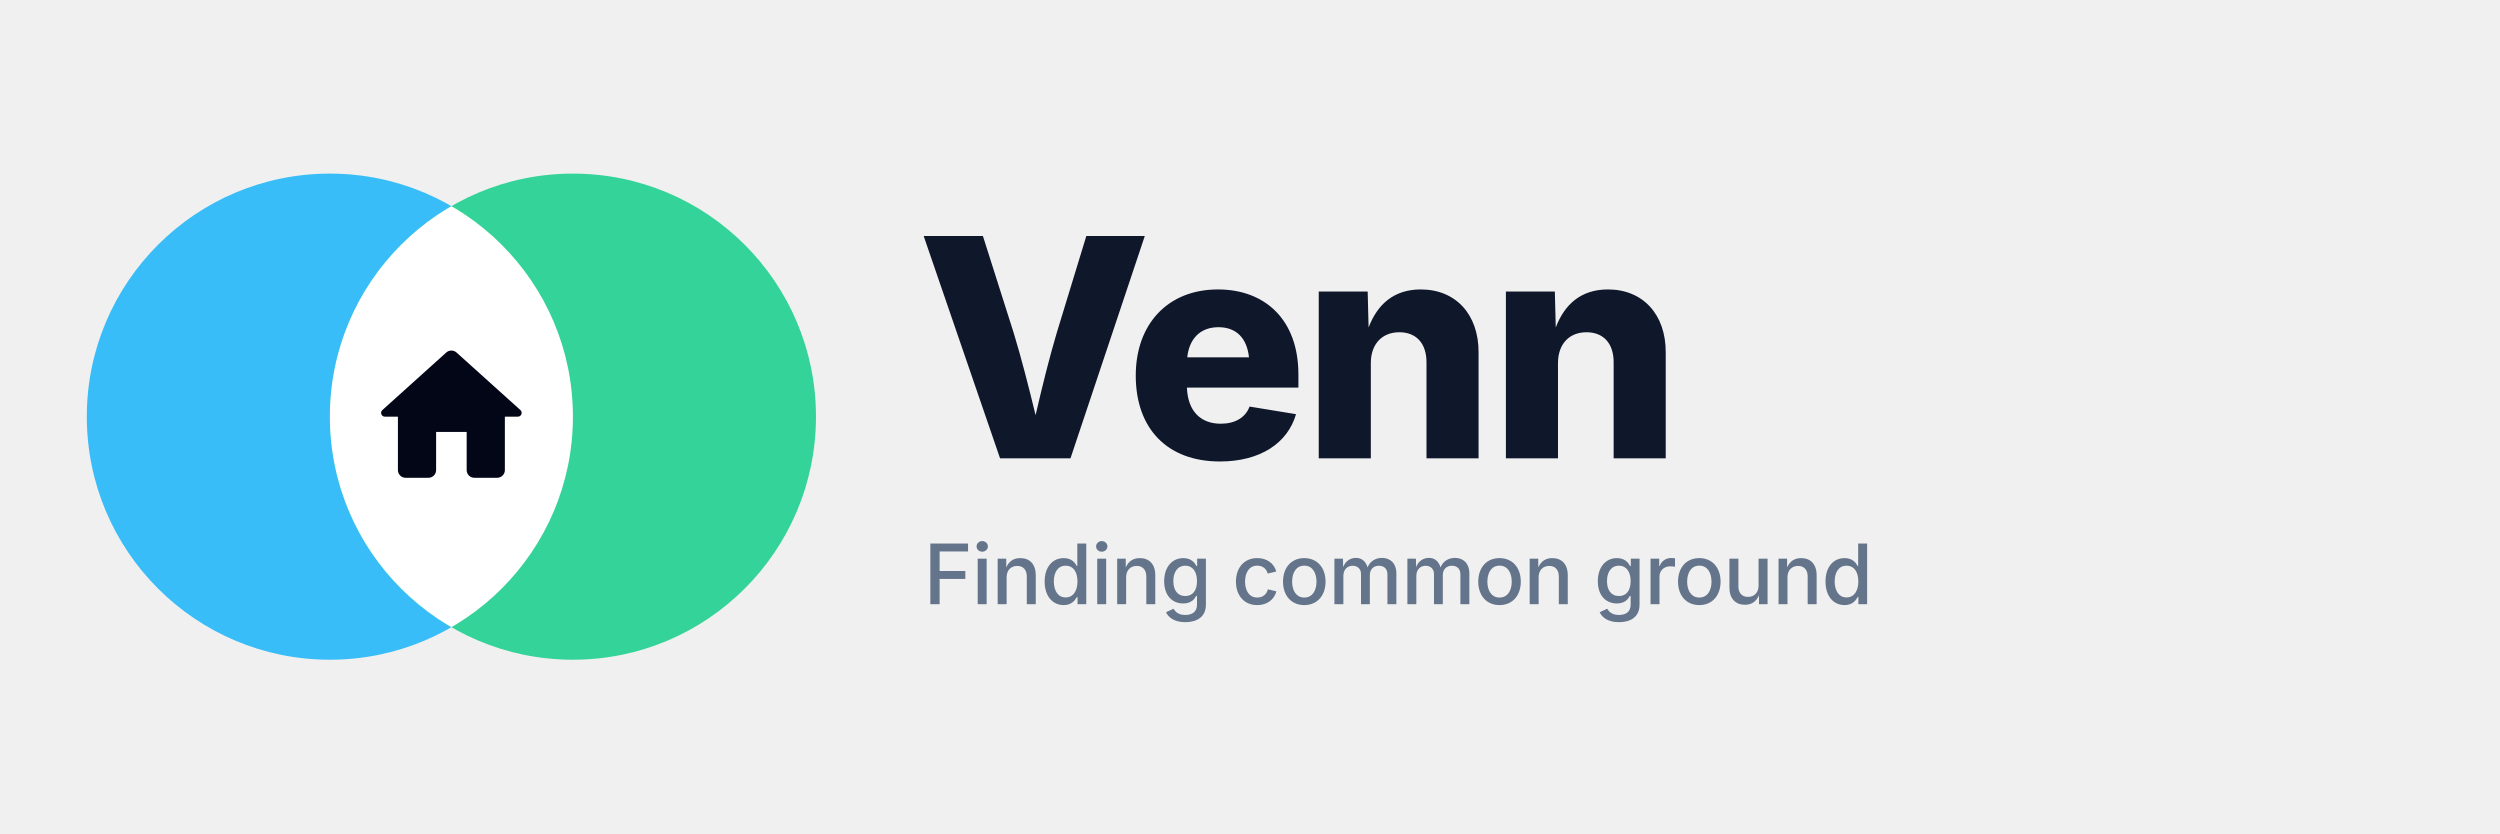
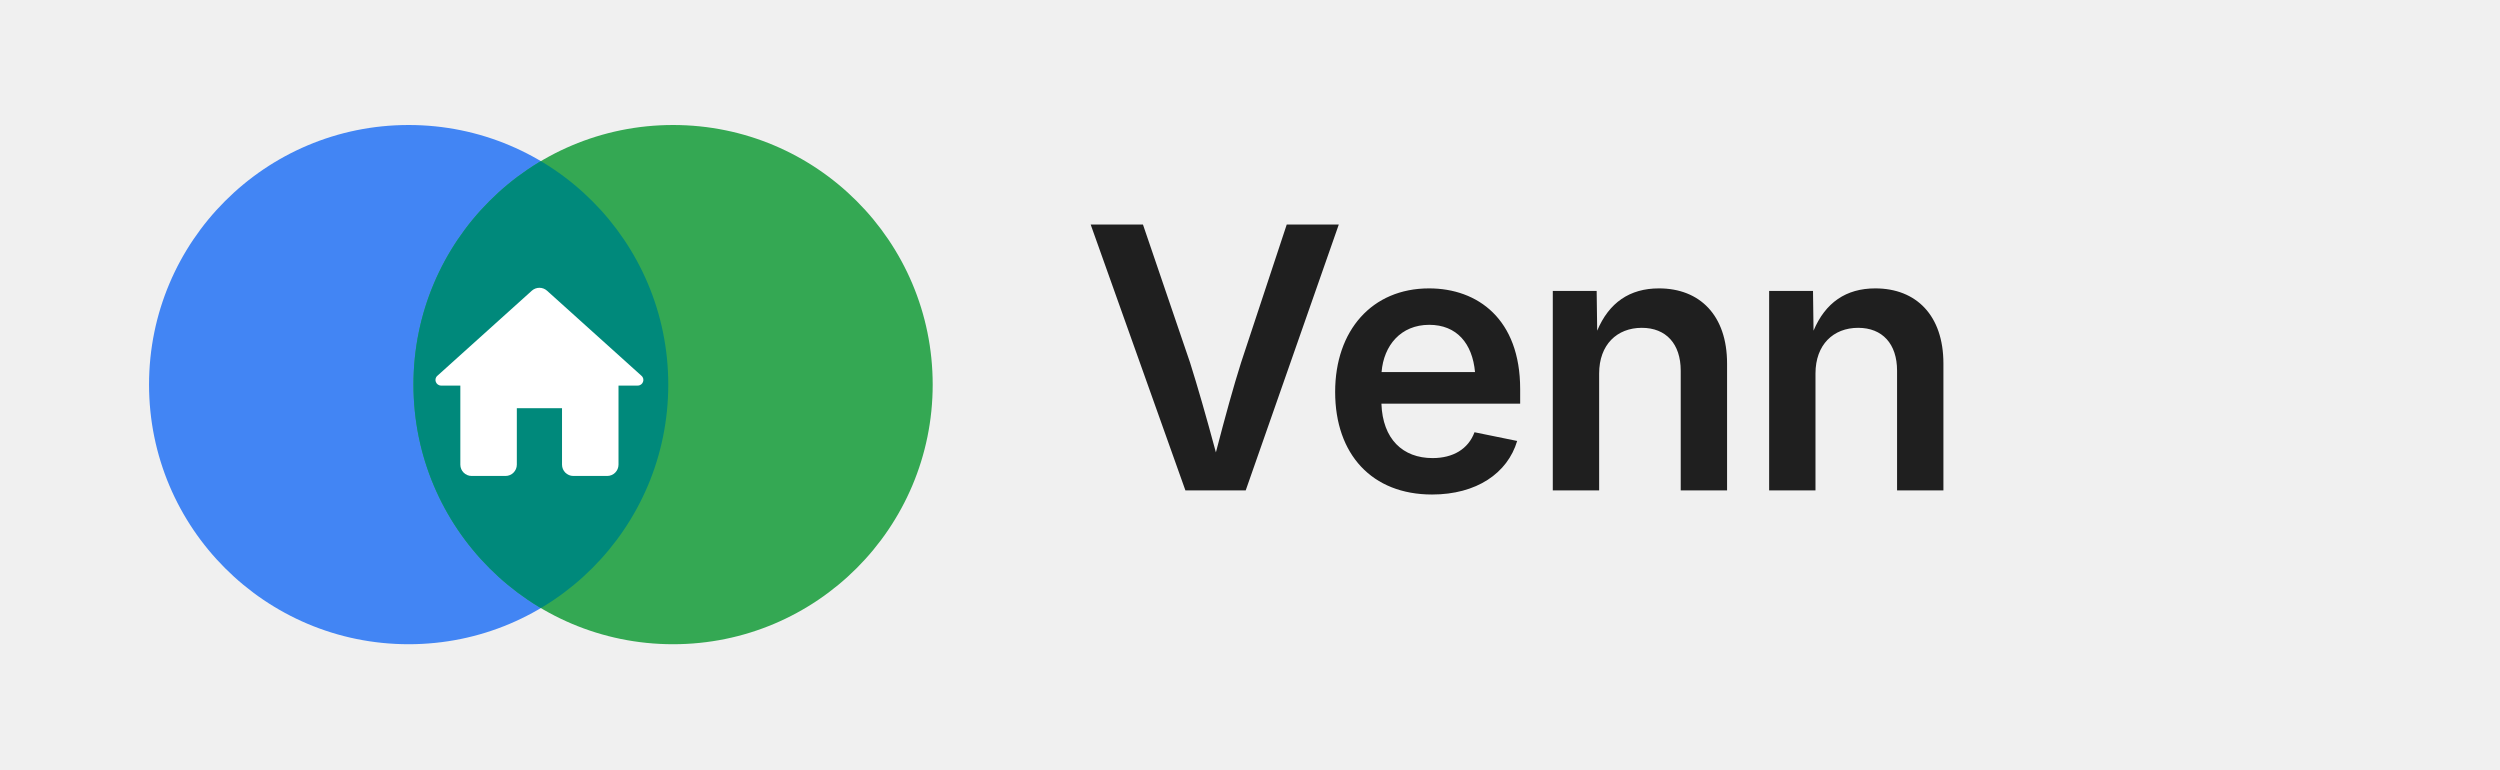
- <svg xmlns="http://www.w3.org/2000/svg" viewBox="0 0 720 240" width="100%" height="100%">
+ <svg xmlns="http://www.w3.org/2000/svg" viewBox="0 0 520 160" width="100%" height="100%" fill="none">
  <defs>
-     <clipPath id="venn-v6-logo-clip">
-       <circle cx="95" cy="120" r="70" />
+     <clipPath id="venn-logo-clip">
+       <circle cx="85" cy="80" r="54" />
    </clipPath>
  </defs>
  <g id="venn-mark">
-     <circle cx="95" cy="120" r="70" fill="#38BDF8" />
-     <circle cx="165" cy="120" r="70" fill="#34D399" />
-     <circle cx="165" cy="120" r="70" clip-path="url(#venn-v6-logo-clip)" fill="#FFFFFF" />
-     <g transform="translate(103.6, 93.6) scale(2.2)">
-       <path fill="#020617" d="M10 19v-5h4v5c0 .55.45 1 1 1h3c.55 0 1-.45 1-1v-7h1.7c.46 0 .68-.57.33-.87L12.67 3.6c-.38-.34-.96-.34-1.34 0l-8.36 7.53c-.35.3-.13.87.33.87H5v7c0 .55.45 1 1 1h3c.55 0 1-.45 1-1z" />
+     <circle cx="85" cy="80" r="54" fill="#4285F4" />
+     <circle cx="140" cy="80" r="54" fill="#34A853" />
+     <circle cx="140" cy="80" r="54" clip-path="url(#venn-logo-clip)" fill="#00897B" />
+     <g transform="translate(84, 52) scale(2.35)">
+       <path fill="#FFFFFF" d="M10 19v-5h4v5c0 .55.45 1 1 1h3c.55 0 1-.45 1-1v-7h1.7c.46 0 .68-.57.33-.87L12.67 3.6c-.38-.34-.96-.34-1.34 0l-8.36 7.53c-.35.3-.13.87.33.87H5v7c0 .55.45 1 1 1h3c.55 0 1-.45 1-1z" />
    </g>
  </g>
-   <g id="venn-typography" font-family="system-ui, -apple-system, BlinkMacSystemFont, 'Inter', 'Segoe UI', Roboto, sans-serif">
-     <text x="264" y="132" font-size="88" font-weight="800" letter-spacing="-2px" fill="#0F172A">Venn</text>
-     <text x="266" y="174" font-size="24" font-weight="500" letter-spacing="-0.3px" fill="#64748B">Finding common ground</text>
-   </g>
+   <text x="225" y="102" font-family="system-ui, -apple-system, BlinkMacSystemFont, 'Inter', 'Segoe UI', Roboto, sans-serif" font-size="76" font-weight="600" letter-spacing="-1.5px" fill="#1F1F1F">Venn</text>
</svg>
